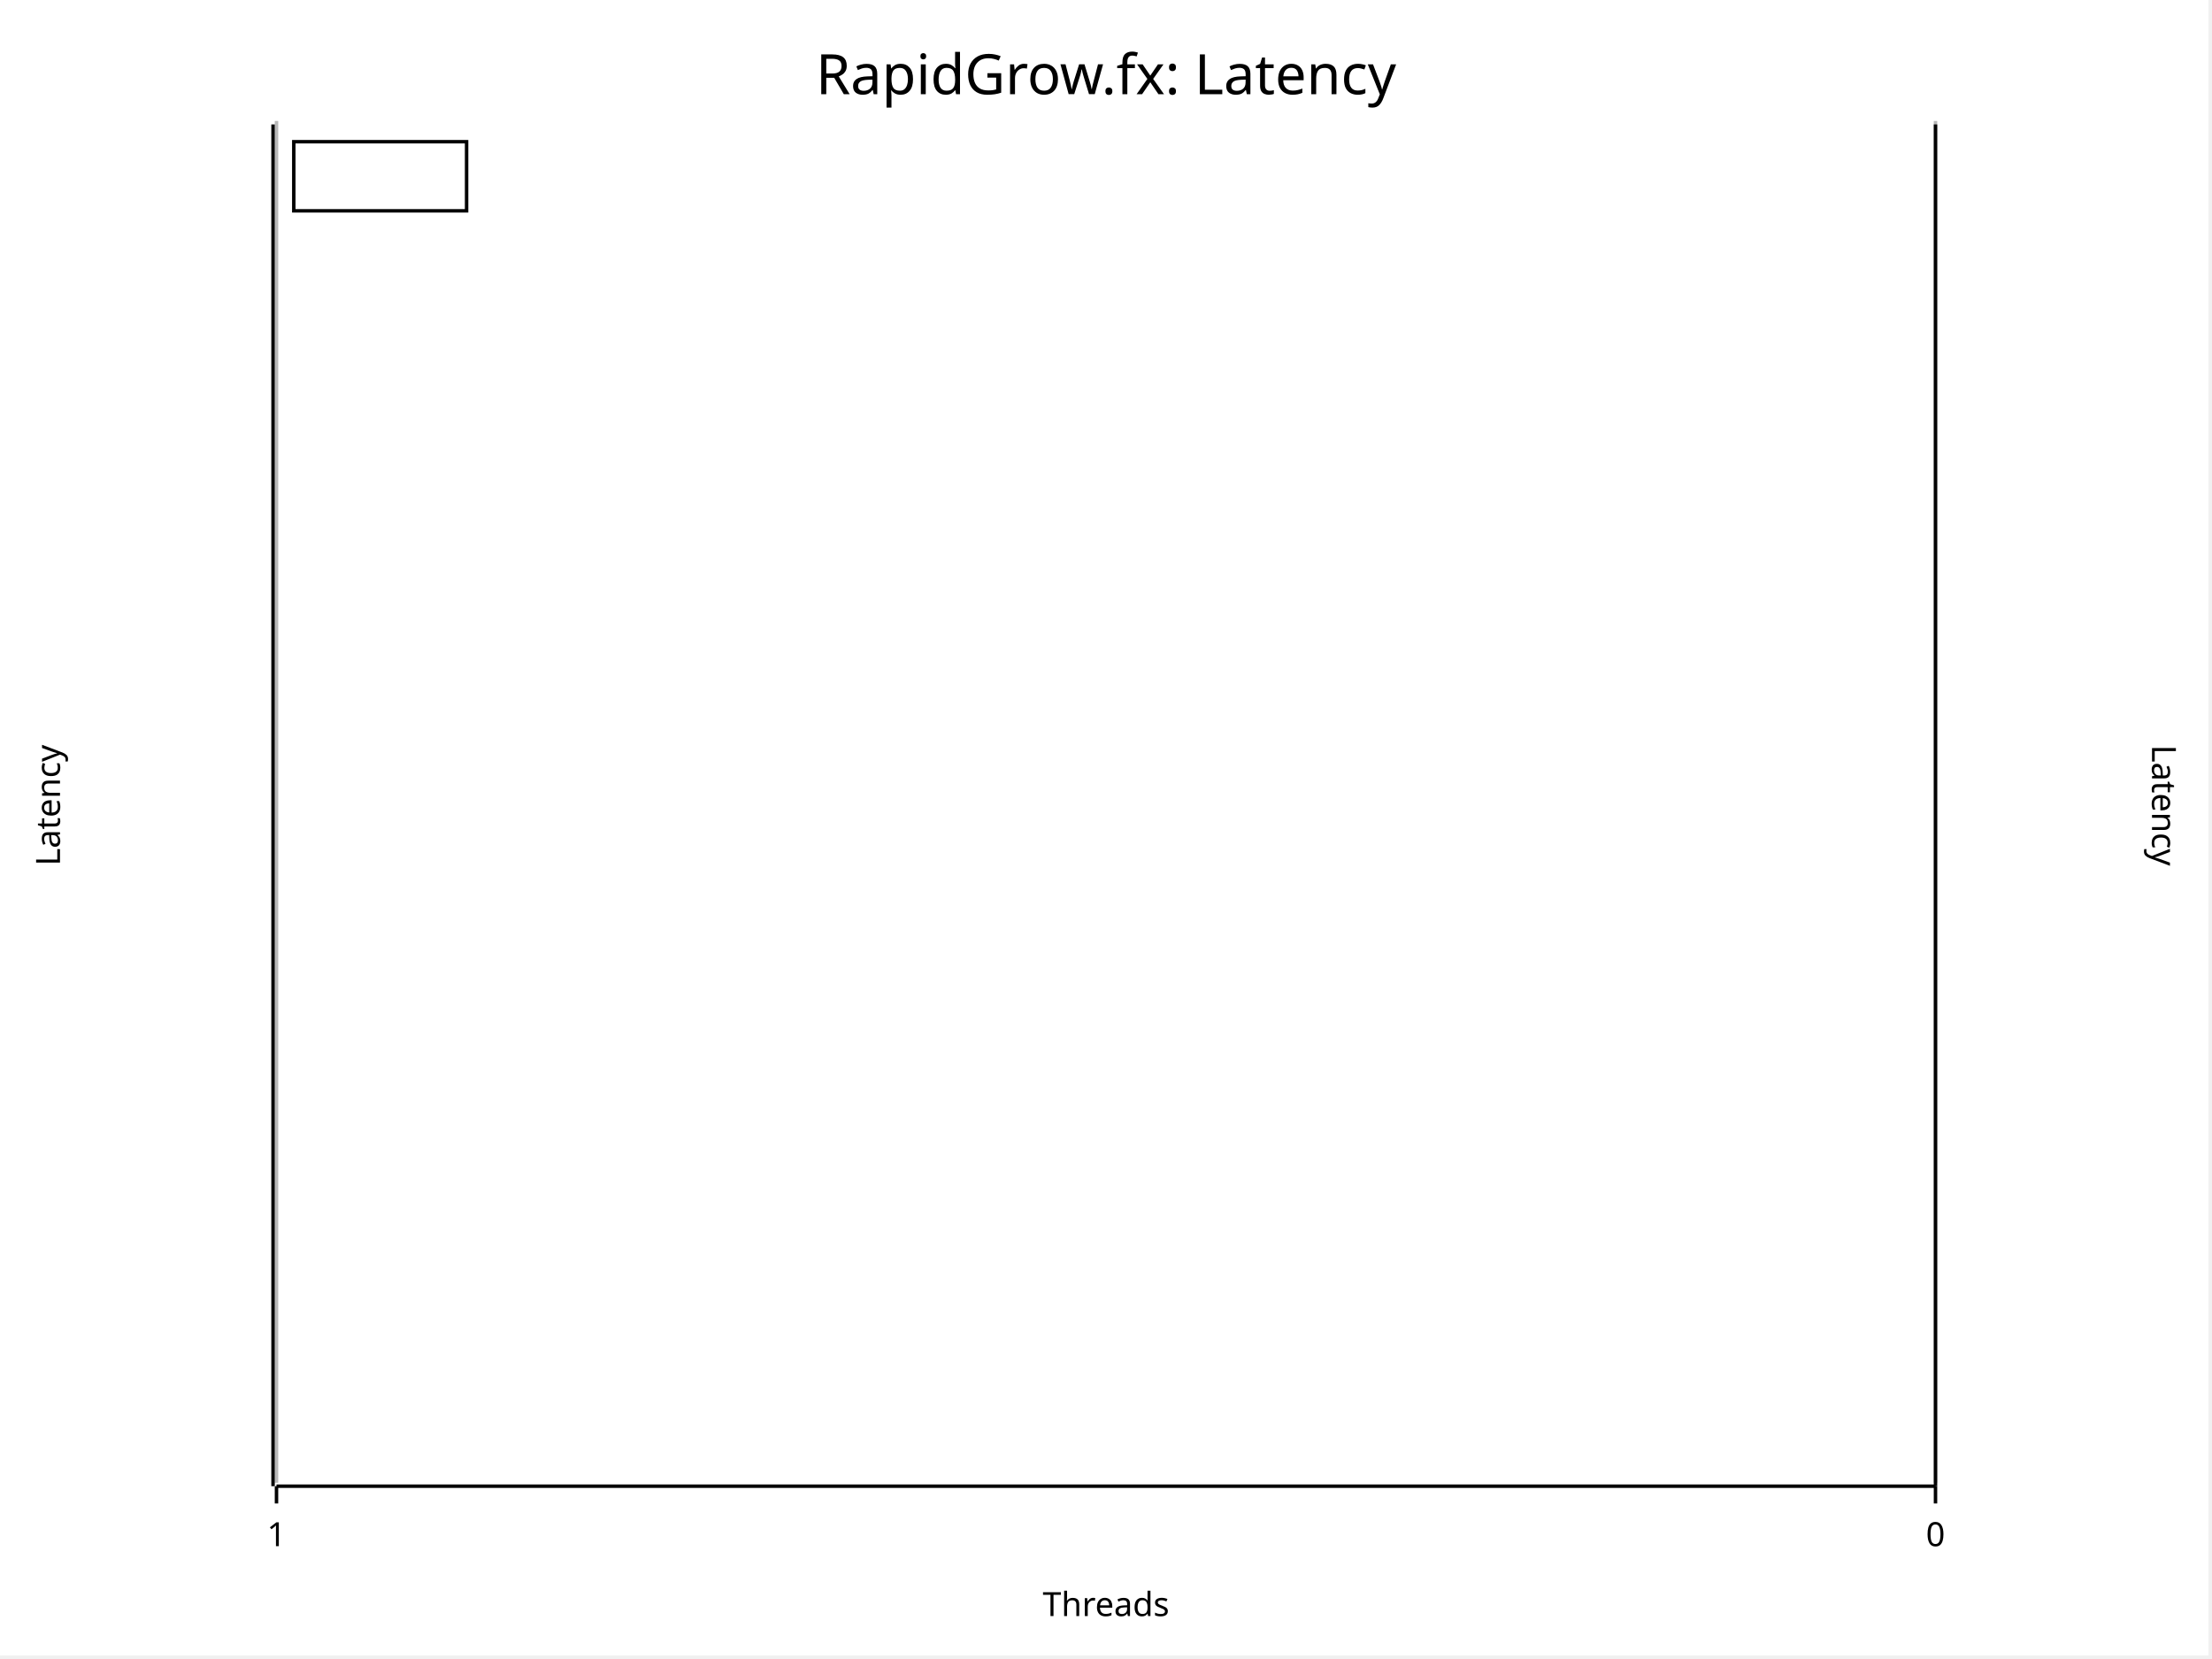
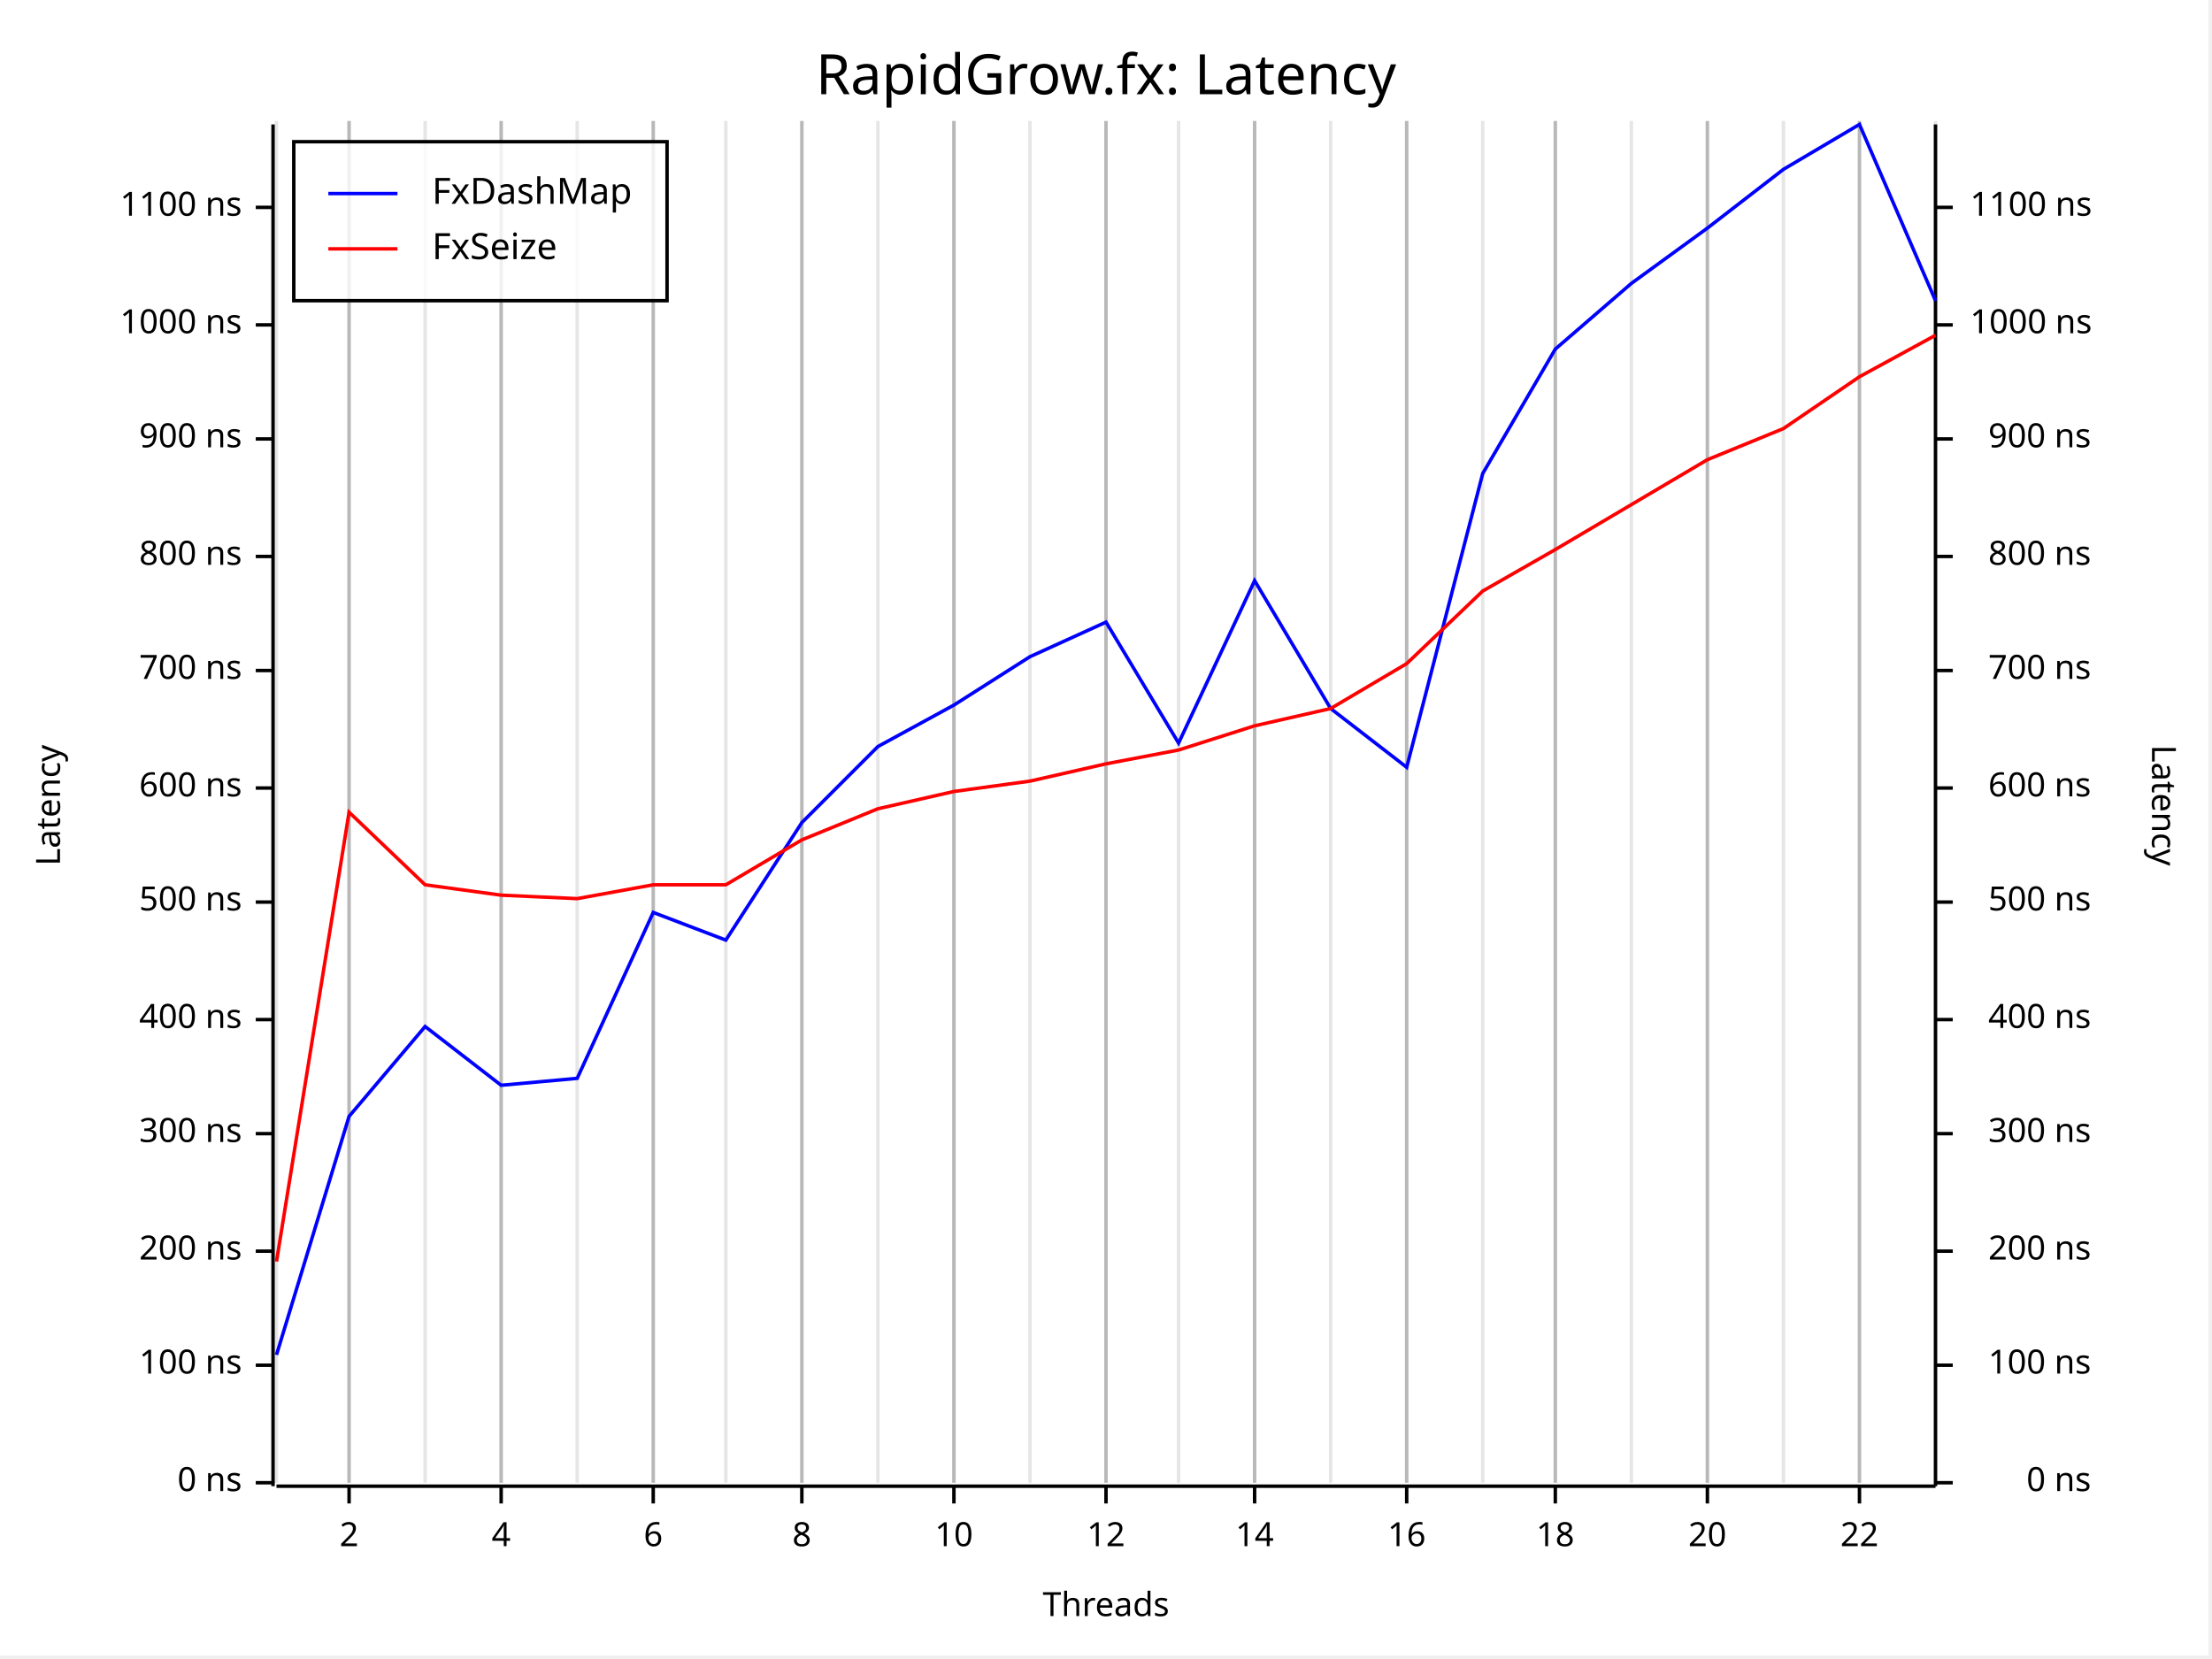
<svg xmlns="http://www.w3.org/2000/svg" width="640" height="480" viewBox="0 0 640 480">
  <rect x="0" y="0" width="639" height="479" opacity="1" fill="#FFFFFF" stroke="none" />
  <text x="320" y="15" dy="0.76em" text-anchor="middle" font-family="Fira Code" font-size="16.129" opacity="1" fill="#000000">
RapidGrow.fx: Latency
</text>
+   <line opacity="0.1" stroke="#000000" stroke-width="1" x1="80" y1="429" x2="80" y2="35" />
+   <line opacity="0.1" stroke="#000000" stroke-width="1" x1="101" y1="429" x2="101" y2="35" />
+   <line opacity="0.1" stroke="#000000" stroke-width="1" x1="123" y1="429" x2="123" y2="35" />
+   <line opacity="0.1" stroke="#000000" stroke-width="1" x1="145" y1="429" x2="145" y2="35" />
+   <line opacity="0.1" stroke="#000000" stroke-width="1" x1="167" y1="429" x2="167" y2="35" />
+   <line opacity="0.1" stroke="#000000" stroke-width="1" x1="189" y1="429" x2="189" y2="35" />
+   <line opacity="0.1" stroke="#000000" stroke-width="1" x1="210" y1="429" x2="210" y2="35" />
+   <line opacity="0.1" stroke="#000000" stroke-width="1" x1="232" y1="429" x2="232" y2="35" />
+   <line opacity="0.1" stroke="#000000" stroke-width="1" x1="254" y1="429" x2="254" y2="35" />
+   <line opacity="0.1" stroke="#000000" stroke-width="1" x1="276" y1="429" x2="276" y2="35" />
+   <line opacity="0.1" stroke="#000000" stroke-width="1" x1="298" y1="429" x2="298" y2="35" />
+   <line opacity="0.1" stroke="#000000" stroke-width="1" x1="320" y1="429" x2="320" y2="35" />
+   <line opacity="0.1" stroke="#000000" stroke-width="1" x1="341" y1="429" x2="341" y2="35" />
+   <line opacity="0.1" stroke="#000000" stroke-width="1" x1="363" y1="429" x2="363" y2="35" />
+   <line opacity="0.1" stroke="#000000" stroke-width="1" x1="385" y1="429" x2="385" y2="35" />
+   <line opacity="0.1" stroke="#000000" stroke-width="1" x1="407" y1="429" x2="407" y2="35" />
+   <line opacity="0.1" stroke="#000000" stroke-width="1" x1="429" y1="429" x2="429" y2="35" />
+   <line opacity="0.1" stroke="#000000" stroke-width="1" x1="450" y1="429" x2="450" y2="35" />
+   <line opacity="0.1" stroke="#000000" stroke-width="1" x1="472" y1="429" x2="472" y2="35" />
+   <line opacity="0.1" stroke="#000000" stroke-width="1" x1="494" y1="429" x2="494" y2="35" />
+   <line opacity="0.1" stroke="#000000" stroke-width="1" x1="516" y1="429" x2="516" y2="35" />
+   <line opacity="0.1" stroke="#000000" stroke-width="1" x1="538" y1="429" x2="538" y2="35" />
  <line opacity="0.1" stroke="#000000" stroke-width="1" x1="560" y1="429" x2="560" y2="35" />
-   <line opacity="0.1" stroke="#000000" stroke-width="1" x1="80" y1="429" x2="80" y2="35" />
  <text x="10" y="233" dy="0.76em" text-anchor="middle" font-family="sans-serif" font-size="9.677" opacity="1" fill="#000000" transform="rotate(270, 10, 233)">
Latency
</text>
  <text x="320" y="470" dy="-0.5ex" text-anchor="middle" font-family="sans-serif" font-size="9.677" opacity="1" fill="#000000">
Threads
</text>
  <text x="630" y="233" dy="0.76em" text-anchor="middle" font-family="sans-serif" font-size="9.677" opacity="1" fill="#000000" transform="rotate(90, 630, 233)">
Latency
</text>
-   <line opacity="0.2" stroke="#000000" stroke-width="1" x1="560" y1="429" x2="560" y2="35" />
-   <line opacity="0.2" stroke="#000000" stroke-width="1" x1="80" y1="429" x2="80" y2="35" />
+   <line opacity="0.2" stroke="#000000" stroke-width="1" x1="101" y1="429" x2="101" y2="35" />
+   <line opacity="0.2" stroke="#000000" stroke-width="1" x1="145" y1="429" x2="145" y2="35" />
+   <line opacity="0.2" stroke="#000000" stroke-width="1" x1="189" y1="429" x2="189" y2="35" />
+   <line opacity="0.2" stroke="#000000" stroke-width="1" x1="232" y1="429" x2="232" y2="35" />
+   <line opacity="0.2" stroke="#000000" stroke-width="1" x1="276" y1="429" x2="276" y2="35" />
+   <line opacity="0.2" stroke="#000000" stroke-width="1" x1="320" y1="429" x2="320" y2="35" />
+   <line opacity="0.2" stroke="#000000" stroke-width="1" x1="363" y1="429" x2="363" y2="35" />
+   <line opacity="0.2" stroke="#000000" stroke-width="1" x1="407" y1="429" x2="407" y2="35" />
+   <line opacity="0.2" stroke="#000000" stroke-width="1" x1="450" y1="429" x2="450" y2="35" />
+   <line opacity="0.2" stroke="#000000" stroke-width="1" x1="494" y1="429" x2="494" y2="35" />
+   <line opacity="0.2" stroke="#000000" stroke-width="1" x1="538" y1="429" x2="538" y2="35" />
  <polyline fill="none" opacity="1" stroke="#000000" stroke-width="1" points="79,36 79,430 " />
+   <text x="70" y="429" dy="0.5ex" text-anchor="end" font-family="sans-serif" font-size="9.677" opacity="1" fill="#000000">
+ 0 ns
+ </text>
+   <polyline fill="none" opacity="1" stroke="#000000" stroke-width="1" points="74,429 79,429 " />
+   <text x="70" y="395" dy="0.5ex" text-anchor="end" font-family="sans-serif" font-size="9.677" opacity="1" fill="#000000">
+ 100 ns
+ </text>
+   <polyline fill="none" opacity="1" stroke="#000000" stroke-width="1" points="74,395 79,395 " />
+   <text x="70" y="362" dy="0.5ex" text-anchor="end" font-family="sans-serif" font-size="9.677" opacity="1" fill="#000000">
+ 200 ns
+ </text>
+   <polyline fill="none" opacity="1" stroke="#000000" stroke-width="1" points="74,362 79,362 " />
+   <text x="70" y="328" dy="0.5ex" text-anchor="end" font-family="sans-serif" font-size="9.677" opacity="1" fill="#000000">
+ 300 ns
+ </text>
+   <polyline fill="none" opacity="1" stroke="#000000" stroke-width="1" points="74,328 79,328 " />
+   <text x="70" y="295" dy="0.5ex" text-anchor="end" font-family="sans-serif" font-size="9.677" opacity="1" fill="#000000">
+ 400 ns
+ </text>
+   <polyline fill="none" opacity="1" stroke="#000000" stroke-width="1" points="74,295 79,295 " />
+   <text x="70" y="261" dy="0.5ex" text-anchor="end" font-family="sans-serif" font-size="9.677" opacity="1" fill="#000000">
+ 500 ns
+ </text>
+   <polyline fill="none" opacity="1" stroke="#000000" stroke-width="1" points="74,261 79,261 " />
+   <text x="70" y="228" dy="0.5ex" text-anchor="end" font-family="sans-serif" font-size="9.677" opacity="1" fill="#000000">
+ 600 ns
+ </text>
+   <polyline fill="none" opacity="1" stroke="#000000" stroke-width="1" points="74,228 79,228 " />
+   <text x="70" y="194" dy="0.5ex" text-anchor="end" font-family="sans-serif" font-size="9.677" opacity="1" fill="#000000">
+ 700 ns
+ </text>
+   <polyline fill="none" opacity="1" stroke="#000000" stroke-width="1" points="74,194 79,194 " />
+   <text x="70" y="161" dy="0.5ex" text-anchor="end" font-family="sans-serif" font-size="9.677" opacity="1" fill="#000000">
+ 800 ns
+ </text>
+   <polyline fill="none" opacity="1" stroke="#000000" stroke-width="1" points="74,161 79,161 " />
+   <text x="70" y="127" dy="0.5ex" text-anchor="end" font-family="sans-serif" font-size="9.677" opacity="1" fill="#000000">
+ 900 ns
+ </text>
+   <polyline fill="none" opacity="1" stroke="#000000" stroke-width="1" points="74,127 79,127 " />
+   <text x="70" y="94" dy="0.5ex" text-anchor="end" font-family="sans-serif" font-size="9.677" opacity="1" fill="#000000">
+ 1000 ns
+ </text>
+   <polyline fill="none" opacity="1" stroke="#000000" stroke-width="1" points="74,94 79,94 " />
+   <text x="70" y="60" dy="0.5ex" text-anchor="end" font-family="sans-serif" font-size="9.677" opacity="1" fill="#000000">
+ 1100 ns
+ </text>
+   <polyline fill="none" opacity="1" stroke="#000000" stroke-width="1" points="74,60 79,60 " />
  <polyline fill="none" opacity="1" stroke="#000000" stroke-width="1" points="80,430 560,430 " />
-   <text x="560" y="440" dy="0.76em" text-anchor="middle" font-family="sans-serif" font-size="9.677" opacity="1" fill="#000000">
- 0
- </text>
-   <polyline fill="none" opacity="1" stroke="#000000" stroke-width="1" points="560,430 560,435 " />
-   <text x="80" y="440" dy="0.76em" text-anchor="middle" font-family="sans-serif" font-size="9.677" opacity="1" fill="#000000">
- 1
- </text>
-   <polyline fill="none" opacity="1" stroke="#000000" stroke-width="1" points="80,430 80,435 " />
+   <text x="101" y="440" dy="0.76em" text-anchor="middle" font-family="sans-serif" font-size="9.677" opacity="1" fill="#000000">
+ 2
+ </text>
+   <polyline fill="none" opacity="1" stroke="#000000" stroke-width="1" points="101,430 101,435 " />
+   <text x="145" y="440" dy="0.76em" text-anchor="middle" font-family="sans-serif" font-size="9.677" opacity="1" fill="#000000">
+ 4
+ </text>
+   <polyline fill="none" opacity="1" stroke="#000000" stroke-width="1" points="145,430 145,435 " />
+   <text x="189" y="440" dy="0.76em" text-anchor="middle" font-family="sans-serif" font-size="9.677" opacity="1" fill="#000000">
+ 6
+ </text>
+   <polyline fill="none" opacity="1" stroke="#000000" stroke-width="1" points="189,430 189,435 " />
+   <text x="232" y="440" dy="0.76em" text-anchor="middle" font-family="sans-serif" font-size="9.677" opacity="1" fill="#000000">
+ 8
+ </text>
+   <polyline fill="none" opacity="1" stroke="#000000" stroke-width="1" points="232,430 232,435 " />
+   <text x="276" y="440" dy="0.76em" text-anchor="middle" font-family="sans-serif" font-size="9.677" opacity="1" fill="#000000">
+ 10
+ </text>
+   <polyline fill="none" opacity="1" stroke="#000000" stroke-width="1" points="276,430 276,435 " />
+   <text x="320" y="440" dy="0.76em" text-anchor="middle" font-family="sans-serif" font-size="9.677" opacity="1" fill="#000000">
+ 12
+ </text>
+   <polyline fill="none" opacity="1" stroke="#000000" stroke-width="1" points="320,430 320,435 " />
+   <text x="363" y="440" dy="0.76em" text-anchor="middle" font-family="sans-serif" font-size="9.677" opacity="1" fill="#000000">
+ 14
+ </text>
+   <polyline fill="none" opacity="1" stroke="#000000" stroke-width="1" points="363,430 363,435 " />
+   <text x="407" y="440" dy="0.76em" text-anchor="middle" font-family="sans-serif" font-size="9.677" opacity="1" fill="#000000">
+ 16
+ </text>
+   <polyline fill="none" opacity="1" stroke="#000000" stroke-width="1" points="407,430 407,435 " />
+   <text x="450" y="440" dy="0.76em" text-anchor="middle" font-family="sans-serif" font-size="9.677" opacity="1" fill="#000000">
+ 18
+ </text>
+   <polyline fill="none" opacity="1" stroke="#000000" stroke-width="1" points="450,430 450,435 " />
+   <text x="494" y="440" dy="0.76em" text-anchor="middle" font-family="sans-serif" font-size="9.677" opacity="1" fill="#000000">
+ 20
+ </text>
+   <polyline fill="none" opacity="1" stroke="#000000" stroke-width="1" points="494,430 494,435 " />
+   <text x="538" y="440" dy="0.76em" text-anchor="middle" font-family="sans-serif" font-size="9.677" opacity="1" fill="#000000">
+ 22
+ </text>
+   <polyline fill="none" opacity="1" stroke="#000000" stroke-width="1" points="538,430 538,435 " />
  <polyline fill="none" opacity="1" stroke="#000000" stroke-width="1" points="560,36 560,430 " />
-   <rect x="85" y="41" width="50" height="20" opacity="0.8" fill="#FFFFFF" stroke="none" />
-   <rect x="85" y="41" width="50" height="20" opacity="1" fill="none" stroke="#000000" />
+   <text x="605" y="429" dy="0.5ex" text-anchor="end" font-family="sans-serif" font-size="9.677" opacity="1" fill="#000000">
+ 0 ns
+ </text>
+   <polyline fill="none" opacity="1" stroke="#000000" stroke-width="1" points="560,429 565,429 " />
+   <text x="605" y="395" dy="0.5ex" text-anchor="end" font-family="sans-serif" font-size="9.677" opacity="1" fill="#000000">
+ 100 ns
+ </text>
+   <polyline fill="none" opacity="1" stroke="#000000" stroke-width="1" points="560,395 565,395 " />
+   <text x="605" y="362" dy="0.5ex" text-anchor="end" font-family="sans-serif" font-size="9.677" opacity="1" fill="#000000">
+ 200 ns
+ </text>
+   <polyline fill="none" opacity="1" stroke="#000000" stroke-width="1" points="560,362 565,362 " />
+   <text x="605" y="328" dy="0.5ex" text-anchor="end" font-family="sans-serif" font-size="9.677" opacity="1" fill="#000000">
+ 300 ns
+ </text>
+   <polyline fill="none" opacity="1" stroke="#000000" stroke-width="1" points="560,328 565,328 " />
+   <text x="605" y="295" dy="0.5ex" text-anchor="end" font-family="sans-serif" font-size="9.677" opacity="1" fill="#000000">
+ 400 ns
+ </text>
+   <polyline fill="none" opacity="1" stroke="#000000" stroke-width="1" points="560,295 565,295 " />
+   <text x="605" y="261" dy="0.5ex" text-anchor="end" font-family="sans-serif" font-size="9.677" opacity="1" fill="#000000">
+ 500 ns
+ </text>
+   <polyline fill="none" opacity="1" stroke="#000000" stroke-width="1" points="560,261 565,261 " />
+   <text x="605" y="228" dy="0.5ex" text-anchor="end" font-family="sans-serif" font-size="9.677" opacity="1" fill="#000000">
+ 600 ns
+ </text>
+   <polyline fill="none" opacity="1" stroke="#000000" stroke-width="1" points="560,228 565,228 " />
+   <text x="605" y="194" dy="0.5ex" text-anchor="end" font-family="sans-serif" font-size="9.677" opacity="1" fill="#000000">
+ 700 ns
+ </text>
+   <polyline fill="none" opacity="1" stroke="#000000" stroke-width="1" points="560,194 565,194 " />
+   <text x="605" y="161" dy="0.5ex" text-anchor="end" font-family="sans-serif" font-size="9.677" opacity="1" fill="#000000">
+ 800 ns
+ </text>
+   <polyline fill="none" opacity="1" stroke="#000000" stroke-width="1" points="560,161 565,161 " />
+   <text x="605" y="127" dy="0.5ex" text-anchor="end" font-family="sans-serif" font-size="9.677" opacity="1" fill="#000000">
+ 900 ns
+ </text>
+   <polyline fill="none" opacity="1" stroke="#000000" stroke-width="1" points="560,127 565,127 " />
+   <text x="570" y="94" dy="0.5ex" text-anchor="start" font-family="sans-serif" font-size="9.677" opacity="1" fill="#000000">
+ 1000 ns
+ </text>
+   <polyline fill="none" opacity="1" stroke="#000000" stroke-width="1" points="560,94 565,94 " />
+   <text x="570" y="60" dy="0.5ex" text-anchor="start" font-family="sans-serif" font-size="9.677" opacity="1" fill="#000000">
+ 1100 ns
+ </text>
+   <polyline fill="none" opacity="1" stroke="#000000" stroke-width="1" points="560,60 565,60 " />
+   <polyline fill="none" opacity="1" stroke="#0000FF" stroke-width="1" points="80,392 101,323 123,297 145,314 167,312 189,264 210,272 232,238 254,216 276,204 298,190 320,180 341,215 363,168 385,205 407,222 429,137 450,101 472,82 494,66 516,49 538,36 560,87 " />
+   <polyline fill="none" opacity="1" stroke="#FF0000" stroke-width="1" points="80,365 101,235 123,256 145,259 167,260 189,256 210,256 232,243 254,234 276,229 298,226 320,221 341,217 363,210 385,205 407,192 429,171 450,159 472,146 494,133 516,124 538,109 560,97 " />
+   <rect x="85" y="41" width="108" height="46" opacity="0.8" fill="#FFFFFF" stroke="none" />
+   <rect x="85" y="41" width="108" height="46" opacity="1" fill="none" stroke="#000000" />
+   <text x="125" y="51" dy="0.76em" text-anchor="start" font-family="Fira Code" font-size="10.484" opacity="1" fill="#000000">
+ FxDashMap
+ </text>
+   <text x="125" y="67" dy="0.76em" text-anchor="start" font-family="Fira Code" font-size="10.484" opacity="1" fill="#000000">
+ FxSeize
+ </text>
+   <polyline fill="none" opacity="1" stroke="#0000FF" stroke-width="1" points="95,56 115,56 " />
+   <polyline fill="none" opacity="1" stroke="#FF0000" stroke-width="1" points="95,72 115,72 " />
</svg>
